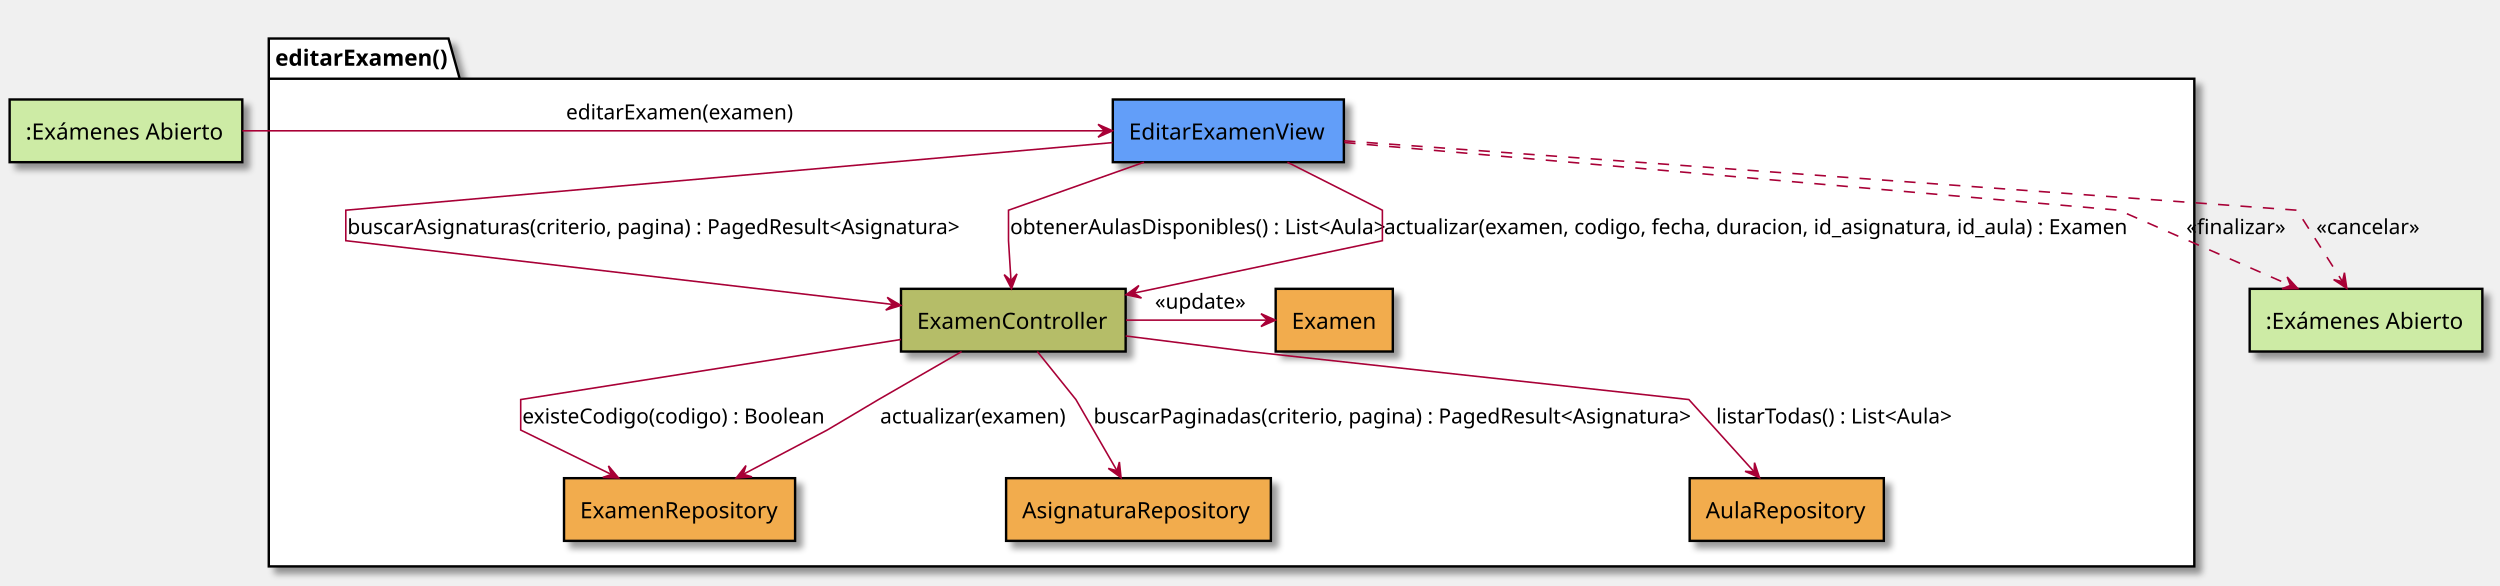
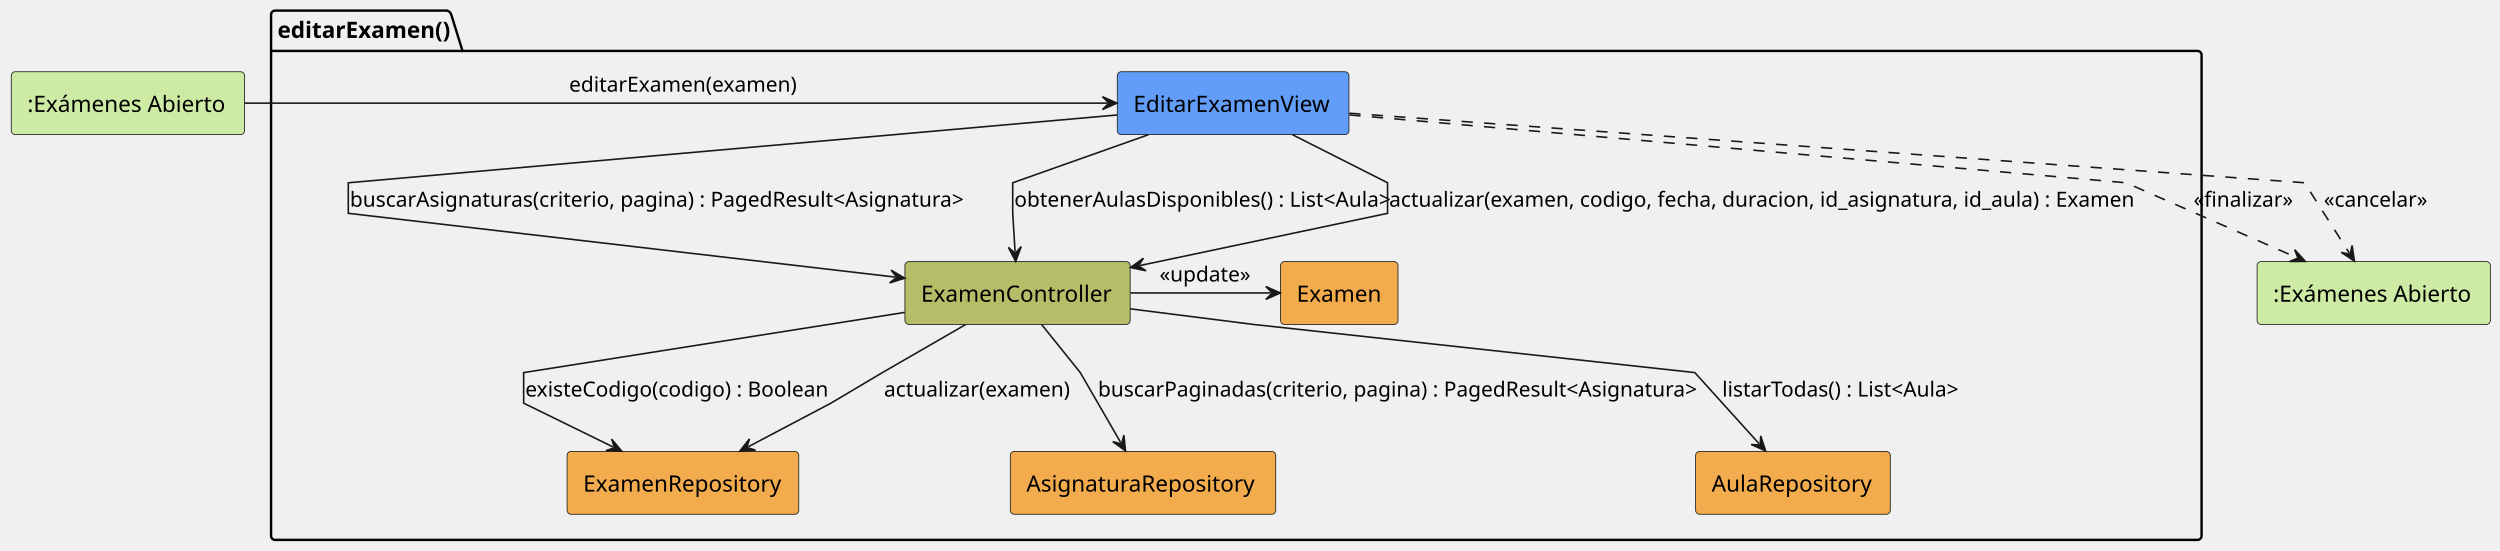
- <svg xmlns="http://www.w3.org/2000/svg" contentScriptType="application/ecmascript" contentStyleType="text/css" height="365px" preserveAspectRatio="none" style="width:1558px;height:365px;" version="1.1" viewBox="0 0 1558 365" width="1558px" zoomAndPan="magnify">
-   <defs>
-     <filter height="300%" id="fjbmcs7gkpk1y" width="300%" x="-1" y="-1">
-       <feGaussianBlur result="blurOut" stdDeviation="2.0" />
-       <feColorMatrix in="blurOut" result="blurOut2" type="matrix" values="0 0 0 0 0 0 0 0 0 0 0 0 0 0 0 0 0 0 .4 0" />
-       <feOffset dx="4.0" dy="4.0" in="blurOut2" result="blurOut3" />
-       <feBlend in="SourceGraphic" in2="blurOut3" mode="normal" />
-     </filter>
-   </defs>
+ <svg xmlns="http://www.w3.org/2000/svg" contentStyleType="text/css" height="342px" preserveAspectRatio="none" style="width:1554px;height:342px;background:#FFFFFF;" version="1.1" viewBox="0 0 1554 342" width="1554px" zoomAndPan="magnify">
+   <defs />
  <g>
-     <polygon fill="#FFFFFF" filter="url(#fjbmcs7gkpk1y)" points="167.5,24,279.5,24,286.5,49.068,1367.5,49.068,1367.5,353,167.5,353,167.5,24" style="stroke: #000000; stroke-width: 1.5;" />
-     <line style="stroke: #000000; stroke-width: 1.5;" x1="167.5" x2="286.5" y1="49.068" y2="49.068" />
-     <text fill="#000000" font-family="sans-serif" font-size="14" font-weight="bold" lengthAdjust="spacingAndGlyphs" textLength="106" x="171.5" y="40.966">editarExamen()</text>
-     <rect fill="#629EF9" filter="url(#fjbmcs7gkpk1y)" height="39.068" style="stroke: #000000; stroke-width: 1.5;" width="144" x="693.5" y="62" />
-     <text fill="#000000" font-family="sans-serif" font-size="14" lengthAdjust="spacingAndGlyphs" textLength="124" x="703.5" y="86.966">EditarExamenView</text>
-     <rect fill="#B5BD68" filter="url(#fjbmcs7gkpk1y)" height="39.068" style="stroke: #000000; stroke-width: 1.5;" width="140" x="561.5" y="180" />
-     <text fill="#000000" font-family="sans-serif" font-size="14" lengthAdjust="spacingAndGlyphs" textLength="120" x="571.5" y="204.966">ExamenController</text>
-     <rect fill="#F2AC4E" filter="url(#fjbmcs7gkpk1y)" height="39.068" style="stroke: #000000; stroke-width: 1.5;" width="144" x="351.5" y="298" />
-     <text fill="#000000" font-family="sans-serif" font-size="14" lengthAdjust="spacingAndGlyphs" textLength="124" x="361.5" y="322.966">ExamenRepository</text>
-     <rect fill="#F2AC4E" filter="url(#fjbmcs7gkpk1y)" height="39.068" style="stroke: #000000; stroke-width: 1.5;" width="165" x="627" y="298" />
-     <text fill="#000000" font-family="sans-serif" font-size="14" lengthAdjust="spacingAndGlyphs" textLength="145" x="637" y="322.966">AsignaturaRepository</text>
-     <rect fill="#F2AC4E" filter="url(#fjbmcs7gkpk1y)" height="39.068" style="stroke: #000000; stroke-width: 1.5;" width="121" x="1053" y="298" />
-     <text fill="#000000" font-family="sans-serif" font-size="14" lengthAdjust="spacingAndGlyphs" textLength="101" x="1063" y="322.966">AulaRepository</text>
-     <rect fill="#F2AC4E" filter="url(#fjbmcs7gkpk1y)" height="39.068" style="stroke: #000000; stroke-width: 1.5;" width="73" x="795" y="180" />
-     <text fill="#000000" font-family="sans-serif" font-size="14" lengthAdjust="spacingAndGlyphs" textLength="53" x="805" y="204.966">Examen</text>
-     <rect fill="#CDEBA5" filter="url(#fjbmcs7gkpk1y)" height="39.068" style="stroke: #000000; stroke-width: 1.5;" width="145" x="6" y="62" />
-     <text fill="#000000" font-family="sans-serif" font-size="14" lengthAdjust="spacingAndGlyphs" textLength="125" x="16" y="86.966">:Exámenes Abierto</text>
-     <rect fill="#CDEBA5" filter="url(#fjbmcs7gkpk1y)" height="39.068" style="stroke: #000000; stroke-width: 1.5;" width="145" x="1402" y="180" />
-     <text fill="#000000" font-family="sans-serif" font-size="14" lengthAdjust="spacingAndGlyphs" textLength="125" x="1412" y="204.966">:Exámenes Abierto</text>
-     <path d="M151.05,81.5 C281.47,81.5 554.4,81.5 688.2,81.5 " fill="none" id="ExamenesAbierto-&gt;EditarExamenView" style="stroke: #A80036; stroke-width: 1.0;" />
-     <polygon fill="#A80036" points="693.3,81.5,684.3,77.5,688.3,81.5,684.3,85.5,693.3,81.5" style="stroke: #A80036; stroke-width: 1.0;" />
-     <text fill="#000000" font-family="sans-serif" font-size="13" lengthAdjust="spacingAndGlyphs" textLength="139" x="352.75" y="74.397">editarExamen(examen)</text>
-     <path d="M693.31,88.87 C544.1,102.02 215.5,131 215.5,131 C215.5,131 215.5,150 215.5,150 C215.5,150 436.23,175.73 556.12,189.71 " fill="none" id="EditarExamenView-&gt;ExamenController" style="stroke: #A80036; stroke-width: 1.0;" />
-     <polygon fill="#A80036" points="561.4,190.33,552.93,185.304,556.434,189.745,551.994,193.25,561.4,190.33" style="stroke: #A80036; stroke-width: 1.0;" />
-     <text fill="#000000" font-family="sans-serif" font-size="13" lengthAdjust="spacingAndGlyphs" textLength="371" x="216.5" y="145.897">buscarAsignaturas(criterio, pagina) : PagedResult&lt;Asignatura&gt;</text>
-     <path d="M712.92,101.11 C674.29,114.79 628.5,131 628.5,131 C628.5,131 628.5,150 628.5,150 C628.5,150 629.27,162.41 630.03,174.68 " fill="none" id="EditarExamenView-&gt;ExamenController-1" style="stroke: #A80036; stroke-width: 1.0;" />
-     <polygon fill="#A80036" points="630.35,179.89,633.804,170.667,630.051,174.899,625.818,171.146,630.35,179.89" style="stroke: #A80036; stroke-width: 1.0;" />
-     <text fill="#000000" font-family="sans-serif" font-size="13" lengthAdjust="spacingAndGlyphs" textLength="227" x="629.5" y="145.897">obtenerAulasDisponibles() : List&lt;Aula&gt;</text>
-     <path d="M802.34,101.11 C829.41,114.79 861.5,131 861.5,131 C861.5,131 861.5,150 861.5,150 C861.5,150 774.01,168.45 706.95,182.59 " fill="none" id="EditarExamenView-&gt;ExamenController-2" style="stroke: #A80036; stroke-width: 1.0;" />
-     <polygon fill="#A80036" points="701.76,183.68,711.39,185.746,706.653,182.653,709.746,177.916,701.76,183.68" style="stroke: #A80036; stroke-width: 1.0;" />
-     <text fill="#000000" font-family="sans-serif" font-size="13" lengthAdjust="spacingAndGlyphs" textLength="449" x="862.5" y="145.897">actualizar(examen, codigo, fecha, duracion, id_asignatura, id_aula) : Examen</text>
-     <path d="M646.47,219.11 C657.47,232.79 670.5,249 670.5,249 C670.5,249 684.84,273.83 696.13,293.37 " fill="none" id="ExamenController-&gt;AsignaturaRepository" style="stroke: #A80036; stroke-width: 1.0;" />
-     <polygon fill="#A80036" points="698.64,297.7,697.603,287.906,696.139,293.37,690.675,291.907,698.64,297.7" style="stroke: #A80036; stroke-width: 1.0;" />
-     <text fill="#000000" font-family="sans-serif" font-size="13" lengthAdjust="spacingAndGlyphs" textLength="362" x="681.5" y="263.897">buscarPaginadas(criterio, pagina) : PagedResult&lt;Asignatura&gt;</text>
-     <path d="M701.51,209.37 C738.98,214.12 777.5,219 777.5,219 C777.5,219 1052.5,249 1052.5,249 C1052.5,249 1075.32,274.25 1093.04,293.86 " fill="none" id="ExamenController-&gt;AulaRepository" style="stroke: #A80036; stroke-width: 1.0;" />
-     <polygon fill="#A80036" points="1096.51,297.7,1093.425,288.347,1093.15,293.997,1087.5,293.723,1096.51,297.7" style="stroke: #A80036; stroke-width: 1.0;" />
-     <text fill="#000000" font-family="sans-serif" font-size="13" lengthAdjust="spacingAndGlyphs" textLength="143" x="1069.5" y="263.897">listarTodas() : List&lt;Aula&gt;</text>
-     <path d="M561.45,211.57 C470.84,225.88 324.5,249 324.5,249 C324.5,249 324.5,268 324.5,268 C324.5,268 354.07,282.49 380.89,295.62 " fill="none" id="ExamenController-&gt;ExamenRepository" style="stroke: #A80036; stroke-width: 1.0;" />
-     <polygon fill="#A80036" points="385.51,297.89,379.191,290.336,381.021,295.688,375.668,297.518,385.51,297.89" style="stroke: #A80036; stroke-width: 1.0;" />
-     <text fill="#000000" font-family="sans-serif" font-size="13" lengthAdjust="spacingAndGlyphs" textLength="185" x="325.5" y="263.897">existeCodigo(codigo) : Boolean</text>
-     <path d="M599.26,219.11 C575.58,232.79 547.5,249 547.5,249 C547.5,249 515.5,268 515.5,268 C515.5,268 488.25,282.37 463.41,295.46 " fill="none" id="ExamenController-&gt;ExamenRepository-1" style="stroke: #A80036; stroke-width: 1.0;" />
-     <polygon fill="#A80036" points="458.81,297.89,468.635,297.204,463.226,295.546,464.885,290.137,458.81,297.89" style="stroke: #A80036; stroke-width: 1.0;" />
-     <text fill="#000000" font-family="sans-serif" font-size="13" lengthAdjust="spacingAndGlyphs" textLength="113" x="548.5" y="263.897">actualizar(examen)</text>
-     <path d="M701.73,199.5 C731.05,199.5 764.12,199.5 789.54,199.5 " fill="none" id="ExamenController-&gt;Examen" style="stroke: #A80036; stroke-width: 1.0;" />
-     <polygon fill="#A80036" points="794.85,199.5,785.85,195.5,789.85,199.5,785.85,203.5,794.85,199.5" style="stroke: #A80036; stroke-width: 1.0;" />
-     <text fill="#000000" font-family="sans-serif" font-size="13" lengthAdjust="spacingAndGlyphs" textLength="57" x="719.75" y="192.397">«update»</text>
-     <path d="M837.77,88.82 C988.08,101.95 1320.5,131 1320.5,131 C1320.5,131 1382.12,158.01 1427.41,177.86 " fill="none" id="EditarExamenView-&gt;ExamenesAbiertoSalida" style="stroke: #A80036; stroke-width: 1.0; stroke-dasharray: 7.0,7.0;" />
-     <polygon fill="#A80036" points="1432.01,179.88,1425.368,172.608,1427.429,177.876,1422.161,179.937,1432.01,179.88" style="stroke: #A80036; stroke-width: 1.0;" />
-     <text fill="#000000" font-family="sans-serif" font-size="13" lengthAdjust="spacingAndGlyphs" textLength="60" x="1362.5" y="145.897">«finalizar»</text>
-     <path d="M837.72,87.76 C1010.14,100.32 1431.5,131 1431.5,131 C1431.5,131 1447.32,155.83 1459.76,175.37 " fill="none" id="EditarExamenView-&gt;ExamenesAbiertoSalida-1" style="stroke: #A80036; stroke-width: 1.0; stroke-dasharray: 7.0,7.0;" />
-     <polygon fill="#A80036" points="1462.52,179.7,1461.056,169.96,1459.833,175.483,1454.31,174.26,1462.52,179.7" style="stroke: #A80036; stroke-width: 1.0;" />
-     <text fill="#000000" font-family="sans-serif" font-size="13" lengthAdjust="spacingAndGlyphs" textLength="63" x="1443.5" y="145.897">«cancelar»</text>
+     <g id="cluster_editarExamen">
+       <path d="M171,6.602 L278,6.602 A3.75,3.75 0 0 1 280.5,9.102 L287.5,31.67 L1366,31.67 A2.5,2.5 0 0 1 1368.5,34.17 L1368.5,333.102 A2.5,2.5 0 0 1 1366,335.602 L171,335.602 A2.5,2.5 0 0 1 168.5,333.102 L168.5,9.102 A2.5,2.5 0 0 1 171,6.602 " fill="none" style="stroke:#000000;stroke-width:1.5;" />
+       <line style="stroke:#000000;stroke-width:1.5;" x1="168.5" x2="287.5" y1="31.67" y2="31.67" />
+       <text fill="#000000" font-family="sans-serif" font-size="14" font-weight="bold" lengthAdjust="spacing" textLength="106" x="172.5" y="23.568">editarExamen()</text>
+     </g>
+     <g id="elem_EditarExamenView">
+       <rect fill="#629EF9" height="39.068" rx="2.5" ry="2.5" style="stroke:#181818;stroke-width:0.5;" width="144" x="694.5" y="44.602" />
+       <text fill="#000000" font-family="sans-serif" font-size="14" lengthAdjust="spacing" textLength="124" x="704.5" y="69.568">EditarExamenView</text>
+     </g>
+     <g id="elem_ExamenController">
+       <rect fill="#B5BD68" height="39.068" rx="2.5" ry="2.5" style="stroke:#181818;stroke-width:0.5;" width="140" x="562.5" y="162.602" />
+       <text fill="#000000" font-family="sans-serif" font-size="14" lengthAdjust="spacing" textLength="120" x="572.5" y="187.568">ExamenController</text>
+     </g>
+     <g id="elem_ExamenRepository">
+       <rect fill="#F2AC4E" height="39.068" rx="2.5" ry="2.5" style="stroke:#181818;stroke-width:0.5;" width="144" x="352.5" y="280.602" />
+       <text fill="#000000" font-family="sans-serif" font-size="14" lengthAdjust="spacing" textLength="124" x="362.5" y="305.568">ExamenRepository</text>
+     </g>
+     <g id="elem_AsignaturaRepository">
+       <rect fill="#F2AC4E" height="39.068" rx="2.5" ry="2.5" style="stroke:#181818;stroke-width:0.5;" width="165" x="628" y="280.602" />
+       <text fill="#000000" font-family="sans-serif" font-size="14" lengthAdjust="spacing" textLength="145" x="638" y="305.568">AsignaturaRepository</text>
+     </g>
+     <g id="elem_AulaRepository">
+       <rect fill="#F2AC4E" height="39.068" rx="2.5" ry="2.5" style="stroke:#181818;stroke-width:0.5;" width="121" x="1054" y="280.602" />
+       <text fill="#000000" font-family="sans-serif" font-size="14" lengthAdjust="spacing" textLength="101" x="1064" y="305.568">AulaRepository</text>
+     </g>
+     <g id="elem_Examen">
+       <rect fill="#F2AC4E" height="39.068" rx="2.5" ry="2.5" style="stroke:#181818;stroke-width:0.5;" width="73" x="796" y="162.602" />
+       <text fill="#000000" font-family="sans-serif" font-size="14" lengthAdjust="spacing" textLength="53" x="806" y="187.568">Examen</text>
+     </g>
+     <g id="elem_ExamenesAbierto">
+       <rect fill="#CDEBA5" height="39.068" rx="2.5" ry="2.5" style="stroke:#181818;stroke-width:0.5;" width="145" x="7" y="44.602" />
+       <text fill="#000000" font-family="sans-serif" font-size="14" lengthAdjust="spacing" textLength="125" x="17" y="69.568">:Exámenes Abierto</text>
+     </g>
+     <g id="elem_ExamenesAbiertoSalida">
+       <rect fill="#CDEBA5" height="39.068" rx="2.5" ry="2.5" style="stroke:#181818;stroke-width:0.5;" width="145" x="1403" y="162.602" />
+       <text fill="#000000" font-family="sans-serif" font-size="14" lengthAdjust="spacing" textLength="125" x="1413" y="187.568">:Exámenes Abierto</text>
+     </g>
+     <g id="link_ExamenesAbierto_EditarExamenView">
+       <path d="M152.05,64.102 C284.15,64.102 556.45,64.102 688.3,64.102 " fill="none" id="ExamenesAbierto-to-EditarExamenView" style="stroke:#181818;stroke-width:1.0;" />
+       <polygon fill="#181818" points="694.3,64.102,685.3,60.102,689.3,64.102,685.3,68.102,694.3,64.102" style="stroke:#181818;stroke-width:1.0;" />
+       <text fill="#000000" font-family="sans-serif" font-size="13" lengthAdjust="spacing" textLength="139" x="353.75" y="56.999">editarExamen(examen)</text>
+     </g>
+     <g id="link_EditarExamenView_ExamenController">
+       <path d="M694.31,71.472 C545.1,84.622 216.5,113.602 216.5,113.602 C216.5,113.602 216.5,132.602 216.5,132.602 C216.5,132.602 437.88,158.417 556.44,172.237 " fill="none" id="EditarExamenView-to-ExamenController" style="stroke:#181818;stroke-width:1.0;" />
+       <polygon fill="#181818" points="562.4,172.932,553.924,167.917,557.434,172.353,552.997,175.863,562.4,172.932" style="stroke:#181818;stroke-width:1.0;" />
+       <text fill="#000000" font-family="sans-serif" font-size="13" lengthAdjust="spacing" textLength="371" x="217.5" y="128.499">buscarAsignaturas(criterio, pagina) : PagedResult&lt;Asignatura&gt;</text>
+     </g>
+     <g id="link_EditarExamenView_ExamenController">
+       <path d="M713.92,83.712 C675.29,97.392 629.5,113.602 629.5,113.602 C629.5,113.602 629.5,132.602 629.5,132.602 C629.5,132.602 630.128,142.823 630.978,156.504 " fill="none" id="EditarExamenView-to-ExamenController-1" style="stroke:#181818;stroke-width:1.0;" />
+       <polygon fill="#181818" points="631.35,162.492,634.784,153.261,631.04,157.502,626.8,153.757,631.35,162.492" style="stroke:#181818;stroke-width:1.0;" />
+       <text fill="#000000" font-family="sans-serif" font-size="13" lengthAdjust="spacing" textLength="227" x="630.5" y="128.499">obtenerAulasDisponibles() : List&lt;Aula&gt;</text>
+     </g>
+     <g id="link_EditarExamenView_ExamenController">
+       <path d="M803.34,83.712 C830.41,97.392 862.5,113.602 862.5,113.602 C862.5,113.602 862.5,132.602 862.5,132.602 C862.5,132.602 776.271,150.784 708.631,165.044 " fill="none" id="EditarExamenView-to-ExamenController-2" style="stroke:#181818;stroke-width:1.0;" />
+       <polygon fill="#181818" points="702.76,166.282,712.392,168.339,707.653,165.25,710.741,160.511,702.76,166.282" style="stroke:#181818;stroke-width:1.0;" />
+       <text fill="#000000" font-family="sans-serif" font-size="13" lengthAdjust="spacing" textLength="449" x="863.5" y="128.499">actualizar(examen, codigo, fecha, duracion, id_asignatura, id_aula) : Examen</text>
+     </g>
+     <g id="link_ExamenController_AsignaturaRepository">
+       <path d="M647.47,201.712 C658.47,215.392 671.5,231.602 671.5,231.602 C671.5,231.602 685.099,255.126 696.639,275.106 " fill="none" id="ExamenController-to-AsignaturaRepository" style="stroke:#181818;stroke-width:1.0;" />
+       <polygon fill="#181818" points="699.64,280.302,698.602,270.508,697.139,275.972,691.675,274.509,699.64,280.302" style="stroke:#181818;stroke-width:1.0;" />
+       <text fill="#000000" font-family="sans-serif" font-size="13" lengthAdjust="spacing" textLength="362" x="682.5" y="246.499">buscarPaginadas(criterio, pagina) : PagedResult&lt;Asignatura&gt;</text>
+     </g>
+     <g id="link_ExamenController_AulaRepository">
+       <path d="M702.51,191.972 C739.98,196.722 778.5,201.602 778.5,201.602 C778.5,201.602 1053.5,231.602 1053.5,231.602 C1053.5,231.602 1075.438,255.87 1093.488,275.85 " fill="none" id="ExamenController-to-AulaRepository" style="stroke:#181818;stroke-width:1.0;" />
+       <polygon fill="#181818" points="1097.51,280.302,1094.445,270.942,1094.158,276.592,1088.509,276.305,1097.51,280.302" style="stroke:#181818;stroke-width:1.0;" />
+       <text fill="#000000" font-family="sans-serif" font-size="13" lengthAdjust="spacing" textLength="143" x="1070.5" y="246.499">listarTodas() : List&lt;Aula&gt;</text>
+     </g>
+     <g id="link_ExamenController_ExamenRepository">
+       <path d="M562.45,194.172 C471.84,208.482 325.5,231.602 325.5,231.602 C325.5,231.602 325.5,250.602 325.5,250.602 C325.5,250.602 353.202,264.172 381.122,277.852 " fill="none" id="ExamenController-to-ExamenRepository" style="stroke:#181818;stroke-width:1.0;" />
+       <polygon fill="#181818" points="386.51,280.492,380.188,272.94,382.02,278.292,376.668,280.124,386.51,280.492" style="stroke:#181818;stroke-width:1.0;" />
+       <text fill="#000000" font-family="sans-serif" font-size="13" lengthAdjust="spacing" textLength="185" x="326.5" y="246.499">existeCodigo(codigo) : Boolean</text>
+     </g>
+     <g id="link_ExamenController_ExamenRepository">
+       <path d="M600.26,201.712 C576.58,215.392 548.5,231.602 548.5,231.602 C548.5,231.602 516.5,250.602 516.5,250.602 C516.5,250.602 491.057,264.013 465.117,277.693 " fill="none" id="ExamenController-to-ExamenRepository-1" style="stroke:#181818;stroke-width:1.0;" />
+       <polygon fill="#181818" points="459.81,280.492,469.637,279.832,464.233,278.16,465.905,272.756,459.81,280.492" style="stroke:#181818;stroke-width:1.0;" />
+       <text fill="#000000" font-family="sans-serif" font-size="13" lengthAdjust="spacing" textLength="113" x="549.5" y="246.499">actualizar(examen)</text>
+     </g>
+     <g id="link_ExamenController_Examen">
+       <path d="M702.73,182.102 C734.13,182.102 763.85,182.102 789.85,182.102 " fill="none" id="ExamenController-to-Examen" style="stroke:#181818;stroke-width:1.0;" />
+       <polygon fill="#181818" points="795.85,182.102,786.85,178.102,790.85,182.102,786.85,186.102,795.85,182.102" style="stroke:#181818;stroke-width:1.0;" />
+       <text fill="#000000" font-family="sans-serif" font-size="13" lengthAdjust="spacing" textLength="57" x="720.75" y="174.999">«update»</text>
+     </g>
+     <g id="link_EditarExamenView_ExamenesAbiertoSalida">
+       <path d="M838.77,71.422 C989.08,84.552 1321.5,113.602 1321.5,113.602 C1321.5,113.602 1381.935,140.093 1427.515,160.073 " fill="none" id="EditarExamenView-to-ExamenesAbiertoSalida" style="stroke:#181818;stroke-width:1.0;stroke-dasharray:7.0,7.0;" />
+       <polygon fill="#181818" points="1433.01,162.482,1426.373,155.205,1428.431,160.475,1423.161,162.532,1433.01,162.482" style="stroke:#181818;stroke-width:1.0;" />
+       <text fill="#000000" font-family="sans-serif" font-size="13" lengthAdjust="spacing" textLength="60" x="1363.5" y="128.499">«finalizar»</text>
+     </g>
+     <g id="link_EditarExamenView_ExamenesAbiertoSalida">
+       <path d="M838.72,70.362 C1011.14,82.922 1432.5,113.602 1432.5,113.602 C1432.5,113.602 1447.578,137.261 1460.298,157.241 " fill="none" id="EditarExamenView-to-ExamenesAbiertoSalida-1" style="stroke:#181818;stroke-width:1.0;stroke-dasharray:7.0,7.0;" />
+       <polygon fill="#181818" points="1463.52,162.302,1462.061,152.562,1460.835,158.084,1455.312,156.858,1463.52,162.302" style="stroke:#181818;stroke-width:1.0;" />
+       <text fill="#000000" font-family="sans-serif" font-size="13" lengthAdjust="spacing" textLength="63" x="1444.5" y="128.499">«cancelar»</text>
+     </g>
  </g>
</svg>
